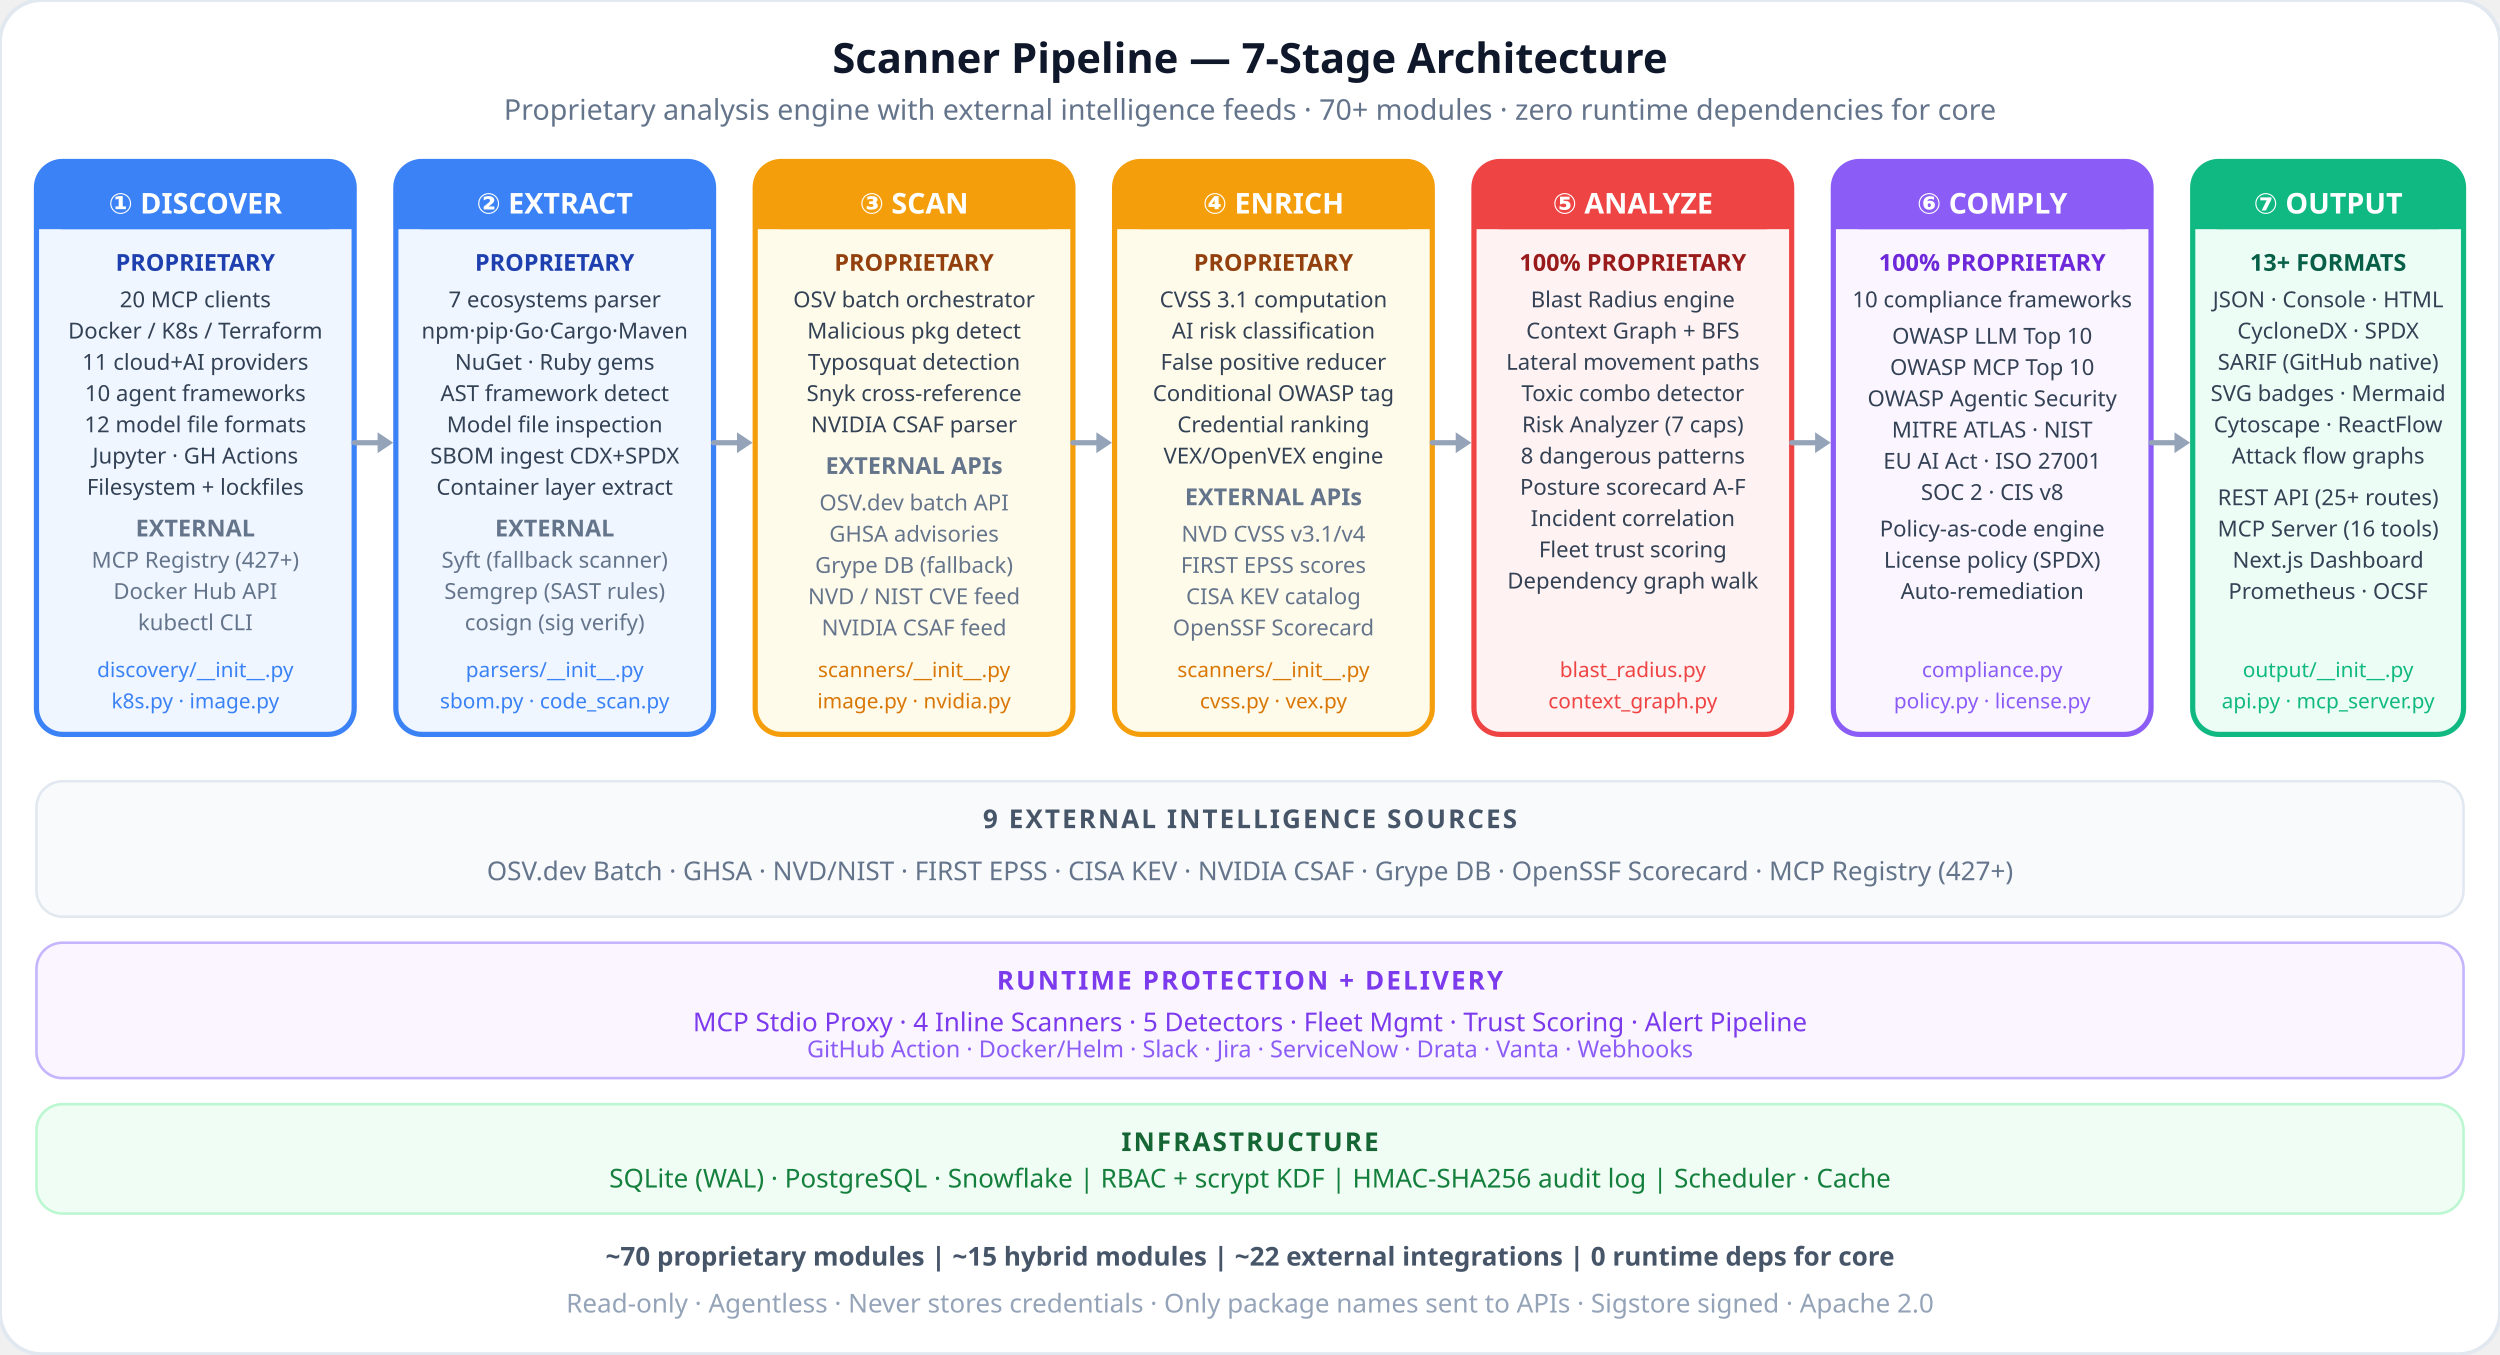
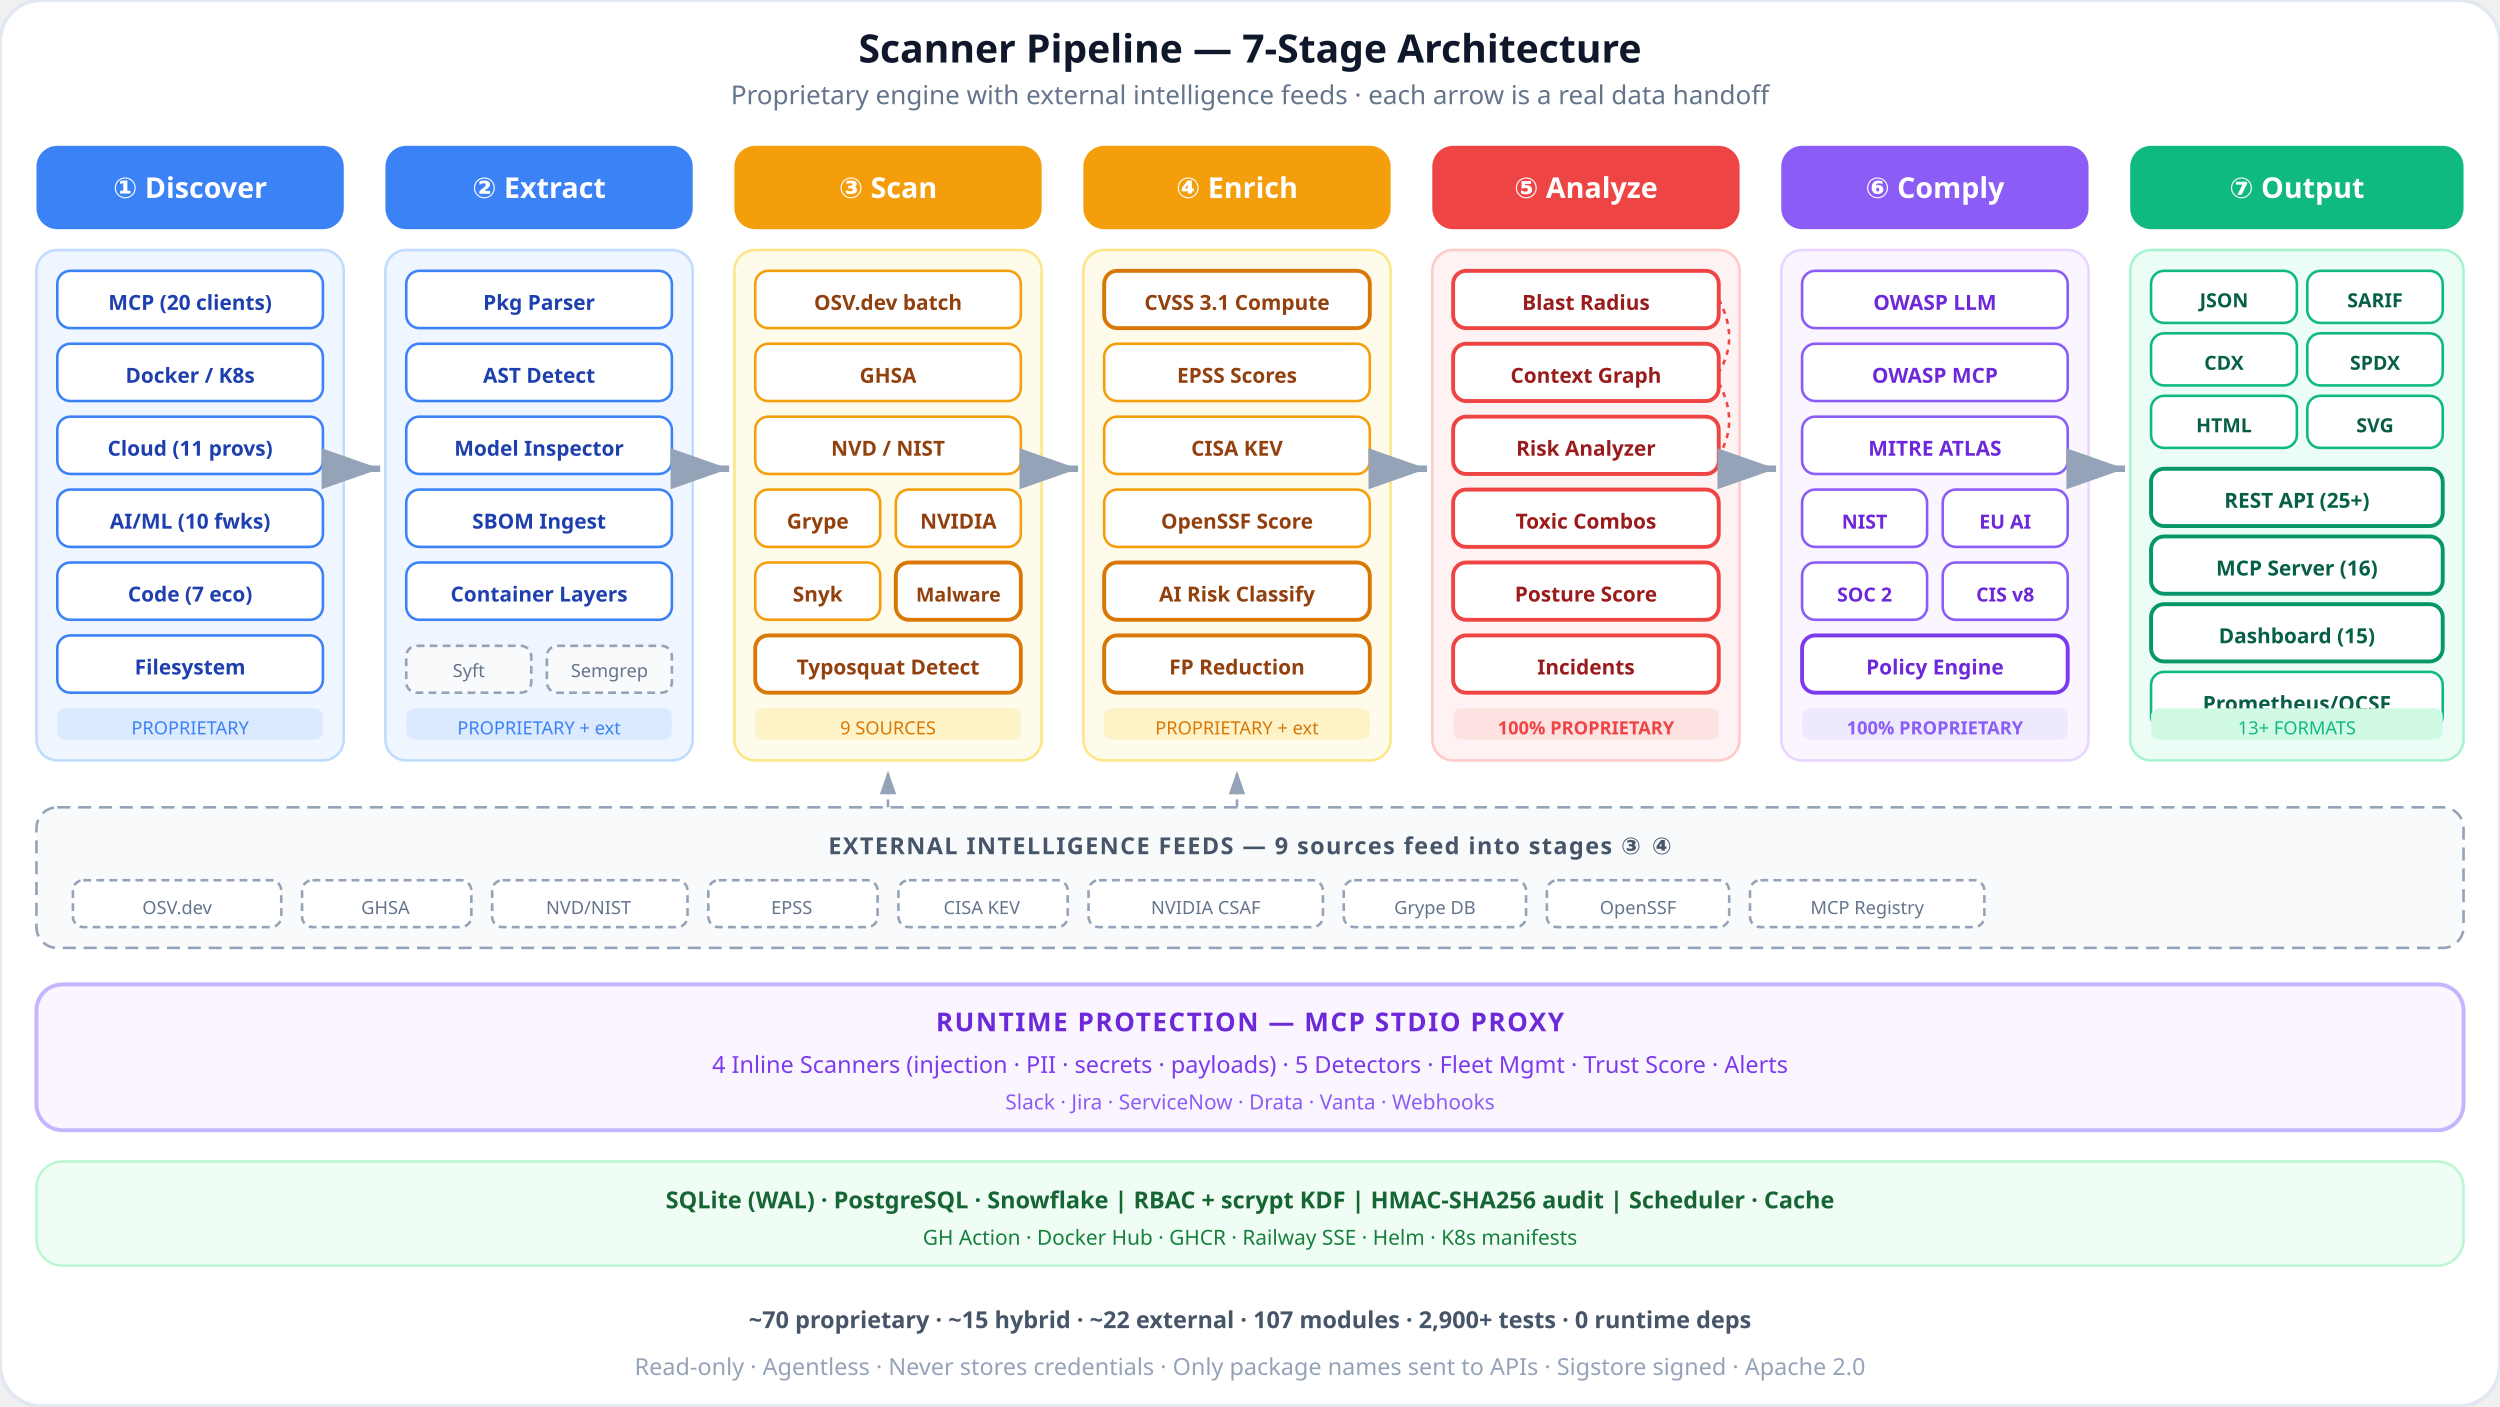
- <svg xmlns="http://www.w3.org/2000/svg" viewBox="0 0 960 520" fill="none">
-   <rect width="960" height="520" rx="16" fill="#ffffff" stroke="#e2e8f0" stroke-width="1.5" />
-   <text x="480" y="28" text-anchor="middle" font-family="system-ui, sans-serif" font-size="16" font-weight="700" fill="#0f172a">Scanner Pipeline — 7-Stage Architecture</text>
-   <text x="480" y="46" text-anchor="middle" font-family="system-ui, sans-serif" font-size="11" fill="#64748b">Proprietary analysis engine with external intelligence feeds · 70+ modules · zero runtime dependencies for core</text>
-   <rect x="14" y="62" width="122" height="220" rx="10" fill="#eff6ff" stroke="#3b82f6" stroke-width="2" />
-   <rect x="14" y="62" width="122" height="26" rx="10" fill="#3b82f6" />
-   <rect x="14" y="78" width="122" height="10" fill="#3b82f6" />
-   <text x="75" y="82" text-anchor="middle" font-family="system-ui, sans-serif" font-size="11" font-weight="700" fill="#fff">① DISCOVER</text>
-   <text x="75" y="104" text-anchor="middle" font-family="system-ui, sans-serif" font-size="9" font-weight="700" fill="#1e40af">PROPRIETARY</text>
-   <text x="75" y="118" text-anchor="middle" font-family="system-ui, sans-serif" font-size="8.5" fill="#334155">20 MCP clients</text>
-   <text x="75" y="130" text-anchor="middle" font-family="system-ui, sans-serif" font-size="8.5" fill="#334155">Docker / K8s / Terraform</text>
-   <text x="75" y="142" text-anchor="middle" font-family="system-ui, sans-serif" font-size="8.5" fill="#334155">11 cloud+AI providers</text>
-   <text x="75" y="154" text-anchor="middle" font-family="system-ui, sans-serif" font-size="8.5" fill="#334155">10 agent frameworks</text>
-   <text x="75" y="166" text-anchor="middle" font-family="system-ui, sans-serif" font-size="8.5" fill="#334155">12 model file formats</text>
-   <text x="75" y="178" text-anchor="middle" font-family="system-ui, sans-serif" font-size="8.5" fill="#334155">Jupyter · GH Actions</text>
-   <text x="75" y="190" text-anchor="middle" font-family="system-ui, sans-serif" font-size="8.5" fill="#334155">Filesystem + lockfiles</text>
-   <text x="75" y="206" text-anchor="middle" font-family="system-ui, sans-serif" font-size="9" font-weight="700" fill="#64748b">EXTERNAL</text>
-   <text x="75" y="218" text-anchor="middle" font-family="system-ui, sans-serif" font-size="8.5" fill="#64748b">MCP Registry (427+)</text>
-   <text x="75" y="230" text-anchor="middle" font-family="system-ui, sans-serif" font-size="8.5" fill="#64748b">Docker Hub API</text>
-   <text x="75" y="242" text-anchor="middle" font-family="system-ui, sans-serif" font-size="8.5" fill="#64748b">kubectl CLI</text>
-   <text x="75" y="260" text-anchor="middle" font-family="system-ui, sans-serif" font-size="8" fill="#3b82f6">discovery/__init__.py</text>
-   <text x="75" y="272" text-anchor="middle" font-family="system-ui, sans-serif" font-size="8" fill="#3b82f6">k8s.py · image.py</text>
-   <path d="M136 170 L148 170" stroke="#94a3b8" stroke-width="2" stroke-linecap="round" />
-   <path d="M145 166 L151 170 L145 174" fill="#94a3b8" />
-   <rect x="152" y="62" width="122" height="220" rx="10" fill="#eff6ff" stroke="#3b82f6" stroke-width="2" />
-   <rect x="152" y="62" width="122" height="26" rx="10" fill="#3b82f6" />
-   <rect x="152" y="78" width="122" height="10" fill="#3b82f6" />
-   <text x="213" y="82" text-anchor="middle" font-family="system-ui, sans-serif" font-size="11" font-weight="700" fill="#fff">② EXTRACT</text>
-   <text x="213" y="104" text-anchor="middle" font-family="system-ui, sans-serif" font-size="9" font-weight="700" fill="#1e40af">PROPRIETARY</text>
-   <text x="213" y="118" text-anchor="middle" font-family="system-ui, sans-serif" font-size="8.5" fill="#334155">7 ecosystems parser</text>
-   <text x="213" y="130" text-anchor="middle" font-family="system-ui, sans-serif" font-size="8.5" fill="#334155">npm·pip·Go·Cargo·Maven</text>
-   <text x="213" y="142" text-anchor="middle" font-family="system-ui, sans-serif" font-size="8.5" fill="#334155">NuGet · Ruby gems</text>
-   <text x="213" y="154" text-anchor="middle" font-family="system-ui, sans-serif" font-size="8.5" fill="#334155">AST framework detect</text>
-   <text x="213" y="166" text-anchor="middle" font-family="system-ui, sans-serif" font-size="8.5" fill="#334155">Model file inspection</text>
-   <text x="213" y="178" text-anchor="middle" font-family="system-ui, sans-serif" font-size="8.5" fill="#334155">SBOM ingest CDX+SPDX</text>
-   <text x="213" y="190" text-anchor="middle" font-family="system-ui, sans-serif" font-size="8.5" fill="#334155">Container layer extract</text>
-   <text x="213" y="206" text-anchor="middle" font-family="system-ui, sans-serif" font-size="9" font-weight="700" fill="#64748b">EXTERNAL</text>
-   <text x="213" y="218" text-anchor="middle" font-family="system-ui, sans-serif" font-size="8.5" fill="#64748b">Syft (fallback scanner)</text>
-   <text x="213" y="230" text-anchor="middle" font-family="system-ui, sans-serif" font-size="8.5" fill="#64748b">Semgrep (SAST rules)</text>
-   <text x="213" y="242" text-anchor="middle" font-family="system-ui, sans-serif" font-size="8.5" fill="#64748b">cosign (sig verify)</text>
-   <text x="213" y="260" text-anchor="middle" font-family="system-ui, sans-serif" font-size="8" fill="#3b82f6">parsers/__init__.py</text>
-   <text x="213" y="272" text-anchor="middle" font-family="system-ui, sans-serif" font-size="8" fill="#3b82f6">sbom.py · code_scan.py</text>
-   <path d="M274 170 L286 170" stroke="#94a3b8" stroke-width="2" stroke-linecap="round" />
-   <path d="M283 166 L289 170 L283 174" fill="#94a3b8" />
-   <rect x="290" y="62" width="122" height="220" rx="10" fill="#fffbeb" stroke="#f59e0b" stroke-width="2" />
-   <rect x="290" y="62" width="122" height="26" rx="10" fill="#f59e0b" />
-   <rect x="290" y="78" width="122" height="10" fill="#f59e0b" />
-   <text x="351" y="82" text-anchor="middle" font-family="system-ui, sans-serif" font-size="11" font-weight="700" fill="#fff">③ SCAN</text>
-   <text x="351" y="104" text-anchor="middle" font-family="system-ui, sans-serif" font-size="9" font-weight="700" fill="#92400e">PROPRIETARY</text>
-   <text x="351" y="118" text-anchor="middle" font-family="system-ui, sans-serif" font-size="8.5" fill="#334155">OSV batch orchestrator</text>
-   <text x="351" y="130" text-anchor="middle" font-family="system-ui, sans-serif" font-size="8.5" fill="#334155">Malicious pkg detect</text>
-   <text x="351" y="142" text-anchor="middle" font-family="system-ui, sans-serif" font-size="8.5" fill="#334155">Typosquat detection</text>
-   <text x="351" y="154" text-anchor="middle" font-family="system-ui, sans-serif" font-size="8.5" fill="#334155">Snyk cross-reference</text>
-   <text x="351" y="166" text-anchor="middle" font-family="system-ui, sans-serif" font-size="8.5" fill="#334155">NVIDIA CSAF parser</text>
-   <text x="351" y="182" text-anchor="middle" font-family="system-ui, sans-serif" font-size="9" font-weight="700" fill="#64748b">EXTERNAL APIs</text>
-   <text x="351" y="196" text-anchor="middle" font-family="system-ui, sans-serif" font-size="8.5" fill="#64748b">OSV.dev batch API</text>
-   <text x="351" y="208" text-anchor="middle" font-family="system-ui, sans-serif" font-size="8.5" fill="#64748b">GHSA advisories</text>
-   <text x="351" y="220" text-anchor="middle" font-family="system-ui, sans-serif" font-size="8.5" fill="#64748b">Grype DB (fallback)</text>
-   <text x="351" y="232" text-anchor="middle" font-family="system-ui, sans-serif" font-size="8.5" fill="#64748b">NVD / NIST CVE feed</text>
-   <text x="351" y="244" text-anchor="middle" font-family="system-ui, sans-serif" font-size="8.5" fill="#64748b">NVIDIA CSAF feed</text>
-   <text x="351" y="260" text-anchor="middle" font-family="system-ui, sans-serif" font-size="8" fill="#d97706">scanners/__init__.py</text>
-   <text x="351" y="272" text-anchor="middle" font-family="system-ui, sans-serif" font-size="8" fill="#d97706">image.py · nvidia.py</text>
-   <path d="M412 170 L424 170" stroke="#94a3b8" stroke-width="2" stroke-linecap="round" />
-   <path d="M421 166 L427 170 L421 174" fill="#94a3b8" />
-   <rect x="428" y="62" width="122" height="220" rx="10" fill="#fffbeb" stroke="#f59e0b" stroke-width="2" />
-   <rect x="428" y="62" width="122" height="26" rx="10" fill="#f59e0b" />
-   <rect x="428" y="78" width="122" height="10" fill="#f59e0b" />
-   <text x="489" y="82" text-anchor="middle" font-family="system-ui, sans-serif" font-size="11" font-weight="700" fill="#fff">④ ENRICH</text>
-   <text x="489" y="104" text-anchor="middle" font-family="system-ui, sans-serif" font-size="9" font-weight="700" fill="#92400e">PROPRIETARY</text>
-   <text x="489" y="118" text-anchor="middle" font-family="system-ui, sans-serif" font-size="8.5" fill="#334155">CVSS 3.1 computation</text>
-   <text x="489" y="130" text-anchor="middle" font-family="system-ui, sans-serif" font-size="8.5" fill="#334155">AI risk classification</text>
-   <text x="489" y="142" text-anchor="middle" font-family="system-ui, sans-serif" font-size="8.5" fill="#334155">False positive reducer</text>
-   <text x="489" y="154" text-anchor="middle" font-family="system-ui, sans-serif" font-size="8.5" fill="#334155">Conditional OWASP tag</text>
-   <text x="489" y="166" text-anchor="middle" font-family="system-ui, sans-serif" font-size="8.5" fill="#334155">Credential ranking</text>
-   <text x="489" y="178" text-anchor="middle" font-family="system-ui, sans-serif" font-size="8.5" fill="#334155">VEX/OpenVEX engine</text>
-   <text x="489" y="194" text-anchor="middle" font-family="system-ui, sans-serif" font-size="9" font-weight="700" fill="#64748b">EXTERNAL APIs</text>
-   <text x="489" y="208" text-anchor="middle" font-family="system-ui, sans-serif" font-size="8.5" fill="#64748b">NVD CVSS v3.1/v4</text>
-   <text x="489" y="220" text-anchor="middle" font-family="system-ui, sans-serif" font-size="8.5" fill="#64748b">FIRST EPSS scores</text>
-   <text x="489" y="232" text-anchor="middle" font-family="system-ui, sans-serif" font-size="8.5" fill="#64748b">CISA KEV catalog</text>
-   <text x="489" y="244" text-anchor="middle" font-family="system-ui, sans-serif" font-size="8.5" fill="#64748b">OpenSSF Scorecard</text>
-   <text x="489" y="260" text-anchor="middle" font-family="system-ui, sans-serif" font-size="8" fill="#d97706">scanners/__init__.py</text>
-   <text x="489" y="272" text-anchor="middle" font-family="system-ui, sans-serif" font-size="8" fill="#d97706">cvss.py · vex.py</text>
-   <path d="M550 170 L562 170" stroke="#94a3b8" stroke-width="2" stroke-linecap="round" />
-   <path d="M559 166 L565 170 L559 174" fill="#94a3b8" />
-   <rect x="566" y="62" width="122" height="220" rx="10" fill="#fef2f2" stroke="#ef4444" stroke-width="2" />
-   <rect x="566" y="62" width="122" height="26" rx="10" fill="#ef4444" />
-   <rect x="566" y="78" width="122" height="10" fill="#ef4444" />
-   <text x="627" y="82" text-anchor="middle" font-family="system-ui, sans-serif" font-size="11" font-weight="700" fill="#fff">⑤ ANALYZE</text>
-   <text x="627" y="104" text-anchor="middle" font-family="system-ui, sans-serif" font-size="9" font-weight="700" fill="#991b1b">100% PROPRIETARY</text>
-   <text x="627" y="118" text-anchor="middle" font-family="system-ui, sans-serif" font-size="8.5" fill="#334155">Blast Radius engine</text>
-   <text x="627" y="130" text-anchor="middle" font-family="system-ui, sans-serif" font-size="8.5" fill="#334155">Context Graph + BFS</text>
-   <text x="627" y="142" text-anchor="middle" font-family="system-ui, sans-serif" font-size="8.5" fill="#334155">Lateral movement paths</text>
-   <text x="627" y="154" text-anchor="middle" font-family="system-ui, sans-serif" font-size="8.5" fill="#334155">Toxic combo detector</text>
-   <text x="627" y="166" text-anchor="middle" font-family="system-ui, sans-serif" font-size="8.5" fill="#334155">Risk Analyzer (7 caps)</text>
-   <text x="627" y="178" text-anchor="middle" font-family="system-ui, sans-serif" font-size="8.5" fill="#334155">8 dangerous patterns</text>
-   <text x="627" y="190" text-anchor="middle" font-family="system-ui, sans-serif" font-size="8.5" fill="#334155">Posture scorecard A-F</text>
-   <text x="627" y="202" text-anchor="middle" font-family="system-ui, sans-serif" font-size="8.5" fill="#334155">Incident correlation</text>
-   <text x="627" y="214" text-anchor="middle" font-family="system-ui, sans-serif" font-size="8.5" fill="#334155">Fleet trust scoring</text>
-   <text x="627" y="226" text-anchor="middle" font-family="system-ui, sans-serif" font-size="8.5" fill="#334155">Dependency graph walk</text>
-   <text x="627" y="260" text-anchor="middle" font-family="system-ui, sans-serif" font-size="8" fill="#ef4444">blast_radius.py</text>
-   <text x="627" y="272" text-anchor="middle" font-family="system-ui, sans-serif" font-size="8" fill="#ef4444">context_graph.py</text>
-   <path d="M688 170 L700 170" stroke="#94a3b8" stroke-width="2" stroke-linecap="round" />
-   <path d="M697 166 L703 170 L697 174" fill="#94a3b8" />
-   <rect x="704" y="62" width="122" height="220" rx="10" fill="#faf5ff" stroke="#8b5cf6" stroke-width="2" />
-   <rect x="704" y="62" width="122" height="26" rx="10" fill="#8b5cf6" />
-   <rect x="704" y="78" width="122" height="10" fill="#8b5cf6" />
-   <text x="765" y="82" text-anchor="middle" font-family="system-ui, sans-serif" font-size="11" font-weight="700" fill="#fff">⑥ COMPLY</text>
-   <text x="765" y="104" text-anchor="middle" font-family="system-ui, sans-serif" font-size="9" font-weight="700" fill="#6d28d9">100% PROPRIETARY</text>
-   <text x="765" y="118" text-anchor="middle" font-family="system-ui, sans-serif" font-size="8.5" fill="#334155">10 compliance frameworks</text>
-   <text x="765" y="132" text-anchor="middle" font-family="system-ui, sans-serif" font-size="8.5" fill="#334155">OWASP LLM Top 10</text>
-   <text x="765" y="144" text-anchor="middle" font-family="system-ui, sans-serif" font-size="8.5" fill="#334155">OWASP MCP Top 10</text>
-   <text x="765" y="156" text-anchor="middle" font-family="system-ui, sans-serif" font-size="8.5" fill="#334155">OWASP Agentic Security</text>
-   <text x="765" y="168" text-anchor="middle" font-family="system-ui, sans-serif" font-size="8.5" fill="#334155">MITRE ATLAS · NIST</text>
-   <text x="765" y="180" text-anchor="middle" font-family="system-ui, sans-serif" font-size="8.5" fill="#334155">EU AI Act · ISO 27001</text>
-   <text x="765" y="192" text-anchor="middle" font-family="system-ui, sans-serif" font-size="8.5" fill="#334155">SOC 2 · CIS v8</text>
-   <text x="765" y="206" text-anchor="middle" font-family="system-ui, sans-serif" font-size="8.5" fill="#334155">Policy-as-code engine</text>
-   <text x="765" y="218" text-anchor="middle" font-family="system-ui, sans-serif" font-size="8.5" fill="#334155">License policy (SPDX)</text>
-   <text x="765" y="230" text-anchor="middle" font-family="system-ui, sans-serif" font-size="8.5" fill="#334155">Auto-remediation</text>
-   <text x="765" y="260" text-anchor="middle" font-family="system-ui, sans-serif" font-size="8" fill="#8b5cf6">compliance.py</text>
-   <text x="765" y="272" text-anchor="middle" font-family="system-ui, sans-serif" font-size="8" fill="#8b5cf6">policy.py · license.py</text>
-   <path d="M826 170 L838 170" stroke="#94a3b8" stroke-width="2" stroke-linecap="round" />
-   <path d="M835 166 L841 170 L835 174" fill="#94a3b8" />
-   <rect x="842" y="62" width="104" height="220" rx="10" fill="#ecfdf5" stroke="#10b981" stroke-width="2" />
-   <rect x="842" y="62" width="104" height="26" rx="10" fill="#10b981" />
-   <rect x="842" y="78" width="104" height="10" fill="#10b981" />
-   <text x="894" y="82" text-anchor="middle" font-family="system-ui, sans-serif" font-size="11" font-weight="700" fill="#fff">⑦ OUTPUT</text>
-   <text x="894" y="104" text-anchor="middle" font-family="system-ui, sans-serif" font-size="9" font-weight="700" fill="#065f46">13+ FORMATS</text>
-   <text x="894" y="118" text-anchor="middle" font-family="system-ui, sans-serif" font-size="8.5" fill="#334155">JSON · Console · HTML</text>
-   <text x="894" y="130" text-anchor="middle" font-family="system-ui, sans-serif" font-size="8.5" fill="#334155">CycloneDX · SPDX</text>
-   <text x="894" y="142" text-anchor="middle" font-family="system-ui, sans-serif" font-size="8.5" fill="#334155">SARIF (GitHub native)</text>
-   <text x="894" y="154" text-anchor="middle" font-family="system-ui, sans-serif" font-size="8.5" fill="#334155">SVG badges · Mermaid</text>
-   <text x="894" y="166" text-anchor="middle" font-family="system-ui, sans-serif" font-size="8.5" fill="#334155">Cytoscape · ReactFlow</text>
-   <text x="894" y="178" text-anchor="middle" font-family="system-ui, sans-serif" font-size="8.5" fill="#334155">Attack flow graphs</text>
-   <text x="894" y="194" text-anchor="middle" font-family="system-ui, sans-serif" font-size="8.5" fill="#334155">REST API (25+ routes)</text>
-   <text x="894" y="206" text-anchor="middle" font-family="system-ui, sans-serif" font-size="8.5" fill="#334155">MCP Server (16 tools)</text>
-   <text x="894" y="218" text-anchor="middle" font-family="system-ui, sans-serif" font-size="8.5" fill="#334155">Next.js Dashboard</text>
-   <text x="894" y="230" text-anchor="middle" font-family="system-ui, sans-serif" font-size="8.5" fill="#334155">Prometheus · OCSF</text>
-   <text x="894" y="260" text-anchor="middle" font-family="system-ui, sans-serif" font-size="8" fill="#10b981">output/__init__.py</text>
-   <text x="894" y="272" text-anchor="middle" font-family="system-ui, sans-serif" font-size="8" fill="#10b981">api.py · mcp_server.py</text>
-   <rect x="14" y="300" width="932" height="52" rx="10" fill="#f8fafc" stroke="#e2e8f0" stroke-width="1" />
-   <text x="480" y="318" text-anchor="middle" font-family="system-ui, sans-serif" font-size="10" font-weight="700" fill="#475569" letter-spacing="0.08em">9 EXTERNAL INTELLIGENCE SOURCES</text>
-   <text x="480" y="338" text-anchor="middle" font-family="system-ui, sans-serif" font-size="10" fill="#64748b">OSV.dev Batch  ·  GHSA  ·  NVD/NIST  ·  FIRST EPSS  ·  CISA KEV  ·  NVIDIA CSAF  ·  Grype DB  ·  OpenSSF Scorecard  ·  MCP Registry (427+)</text>
-   <rect x="14" y="362" width="932" height="52" rx="10" fill="#faf5ff" stroke="#c4b5fd" stroke-width="1" />
-   <text x="480" y="380" text-anchor="middle" font-family="system-ui, sans-serif" font-size="10" font-weight="700" fill="#7c3aed" letter-spacing="0.08em">RUNTIME PROTECTION + DELIVERY</text>
-   <text x="480" y="396" text-anchor="middle" font-family="system-ui, sans-serif" font-size="10" fill="#7c3aed">MCP Stdio Proxy · 4 Inline Scanners · 5 Detectors · Fleet Mgmt · Trust Scoring · Alert Pipeline</text>
-   <text x="480" y="406" text-anchor="middle" font-family="system-ui, sans-serif" font-size="9" fill="#8b5cf6">GitHub Action · Docker/Helm · Slack · Jira · ServiceNow · Drata · Vanta · Webhooks</text>
-   <rect x="14" y="424" width="932" height="42" rx="10" fill="#f0fdf4" stroke="#bbf7d0" stroke-width="1" />
-   <text x="480" y="442" text-anchor="middle" font-family="system-ui, sans-serif" font-size="10" font-weight="700" fill="#166534" letter-spacing="0.08em">INFRASTRUCTURE</text>
-   <text x="480" y="456" text-anchor="middle" font-family="system-ui, sans-serif" font-size="10" fill="#15803d">SQLite (WAL) · PostgreSQL · Snowflake  |  RBAC + scrypt KDF  |  HMAC-SHA256 audit log  |  Scheduler · Cache</text>
-   <text x="480" y="486" text-anchor="middle" font-family="system-ui, sans-serif" font-size="10" font-weight="600" fill="#475569">~70 proprietary modules  |  ~15 hybrid modules  |  ~22 external integrations  |  0 runtime deps for core</text>
-   <text x="480" y="504" text-anchor="middle" font-family="system-ui, sans-serif" font-size="10" fill="#94a3b8">Read-only · Agentless · Never stores credentials · Only package names sent to APIs · Sigstore signed · Apache 2.0</text>
+ <svg xmlns="http://www.w3.org/2000/svg" viewBox="0 0 960 540" fill="none">
+   <defs>
+     <marker id="sa-arrow" viewBox="0 0 10 7" refX="10" refY="3.5" markerWidth="9" markerHeight="7" orient="auto-start-reverse">
+       <polygon points="0 0, 10 3.5, 0 7" fill="#94a3b8" />
+     </marker>
+     <marker id="sa-arrow-b" viewBox="0 0 10 7" refX="10" refY="3.5" markerWidth="9" markerHeight="7" orient="auto-start-reverse">
+       <polygon points="0 0, 10 3.5, 0 7" fill="#3b82f6" />
+     </marker>
+     <marker id="sa-arrow-a" viewBox="0 0 10 7" refX="10" refY="3.5" markerWidth="9" markerHeight="7" orient="auto-start-reverse">
+       <polygon points="0 0, 10 3.5, 0 7" fill="#f59e0b" />
+     </marker>
+   </defs>
+   <rect width="960" height="540" rx="16" fill="#ffffff" stroke="#e2e8f0" stroke-width="1.5" />
+   <text x="480" y="24" text-anchor="middle" font-family="system-ui, sans-serif" font-size="15" font-weight="700" fill="#0f172a">Scanner Pipeline — 7-Stage Architecture</text>
+   <text x="480" y="40" text-anchor="middle" font-family="system-ui, sans-serif" font-size="10" fill="#64748b">Proprietary engine with external intelligence feeds · each arrow is a real data handoff</text>
+   <rect x="14" y="56" width="118" height="32" rx="8" fill="#3b82f6" stroke="none" />
+   <text x="73" y="76" text-anchor="middle" font-family="system-ui, sans-serif" font-size="11" font-weight="700" fill="#fff">① Discover</text>
+   <rect x="14" y="96" width="118" height="196" rx="8" fill="#eff6ff" stroke="#bfdbfe" stroke-width="1" />
+   <rect x="22" y="104" width="102" height="22" rx="5" fill="#fff" stroke="#3b82f6" stroke-width="1" />
+   <text x="73" y="119" text-anchor="middle" font-family="system-ui, sans-serif" font-size="8" font-weight="600" fill="#1e40af">MCP (20 clients)</text>
+   <rect x="22" y="132" width="102" height="22" rx="5" fill="#fff" stroke="#3b82f6" stroke-width="1" />
+   <text x="73" y="147" text-anchor="middle" font-family="system-ui, sans-serif" font-size="8" font-weight="600" fill="#1e40af">Docker / K8s</text>
+   <rect x="22" y="160" width="102" height="22" rx="5" fill="#fff" stroke="#3b82f6" stroke-width="1" />
+   <text x="73" y="175" text-anchor="middle" font-family="system-ui, sans-serif" font-size="8" font-weight="600" fill="#1e40af">Cloud (11 provs)</text>
+   <rect x="22" y="188" width="102" height="22" rx="5" fill="#fff" stroke="#3b82f6" stroke-width="1" />
+   <text x="73" y="203" text-anchor="middle" font-family="system-ui, sans-serif" font-size="8" font-weight="600" fill="#1e40af">AI/ML (10 fwks)</text>
+   <rect x="22" y="216" width="102" height="22" rx="5" fill="#fff" stroke="#3b82f6" stroke-width="1" />
+   <text x="73" y="231" text-anchor="middle" font-family="system-ui, sans-serif" font-size="8" font-weight="600" fill="#1e40af">Code (7 eco)</text>
+   <rect x="22" y="244" width="102" height="22" rx="5" fill="#fff" stroke="#3b82f6" stroke-width="1" />
+   <text x="73" y="259" text-anchor="middle" font-family="system-ui, sans-serif" font-size="8" font-weight="600" fill="#1e40af">Filesystem</text>
+   <rect x="22" y="272" width="102" height="12" rx="3" fill="#dbeafe" />
+   <text x="73" y="282" text-anchor="middle" font-family="system-ui, sans-serif" font-size="7" fill="#3b82f6">PROPRIETARY</text>
+   <path d="M132 180 L146 180" stroke="#94a3b8" stroke-width="2.5" fill="none" marker-end="url(#sa-arrow)" />
+   <rect x="148" y="56" width="118" height="32" rx="8" fill="#3b82f6" stroke="none" />
+   <text x="207" y="76" text-anchor="middle" font-family="system-ui, sans-serif" font-size="11" font-weight="700" fill="#fff">② Extract</text>
+   <rect x="148" y="96" width="118" height="196" rx="8" fill="#eff6ff" stroke="#bfdbfe" stroke-width="1" />
+   <rect x="156" y="104" width="102" height="22" rx="5" fill="#fff" stroke="#3b82f6" stroke-width="1" />
+   <text x="207" y="119" text-anchor="middle" font-family="system-ui, sans-serif" font-size="8" font-weight="600" fill="#1e40af">Pkg Parser</text>
+   <rect x="156" y="132" width="102" height="22" rx="5" fill="#fff" stroke="#3b82f6" stroke-width="1" />
+   <text x="207" y="147" text-anchor="middle" font-family="system-ui, sans-serif" font-size="8" font-weight="600" fill="#1e40af">AST Detect</text>
+   <rect x="156" y="160" width="102" height="22" rx="5" fill="#fff" stroke="#3b82f6" stroke-width="1" />
+   <text x="207" y="175" text-anchor="middle" font-family="system-ui, sans-serif" font-size="8" font-weight="600" fill="#1e40af">Model Inspector</text>
+   <rect x="156" y="188" width="102" height="22" rx="5" fill="#fff" stroke="#3b82f6" stroke-width="1" />
+   <text x="207" y="203" text-anchor="middle" font-family="system-ui, sans-serif" font-size="8" font-weight="600" fill="#1e40af">SBOM Ingest</text>
+   <rect x="156" y="216" width="102" height="22" rx="5" fill="#fff" stroke="#3b82f6" stroke-width="1" />
+   <text x="207" y="231" text-anchor="middle" font-family="system-ui, sans-serif" font-size="8" font-weight="600" fill="#1e40af">Container Layers</text>
+   <rect x="156" y="248" width="48" height="18" rx="4" fill="#f8fafc" stroke="#94a3b8" stroke-width="1" stroke-dasharray="3 2" />
+   <text x="180" y="260" text-anchor="middle" font-family="system-ui, sans-serif" font-size="7" fill="#64748b">Syft</text>
+   <rect x="210" y="248" width="48" height="18" rx="4" fill="#f8fafc" stroke="#94a3b8" stroke-width="1" stroke-dasharray="3 2" />
+   <text x="234" y="260" text-anchor="middle" font-family="system-ui, sans-serif" font-size="7" fill="#64748b">Semgrep</text>
+   <rect x="156" y="272" width="102" height="12" rx="3" fill="#dbeafe" />
+   <text x="207" y="282" text-anchor="middle" font-family="system-ui, sans-serif" font-size="7" fill="#3b82f6">PROPRIETARY + ext</text>
+   <path d="M266 180 L280 180" stroke="#94a3b8" stroke-width="2.5" fill="none" marker-end="url(#sa-arrow)" />
+   <rect x="282" y="56" width="118" height="32" rx="8" fill="#f59e0b" stroke="none" />
+   <text x="341" y="76" text-anchor="middle" font-family="system-ui, sans-serif" font-size="11" font-weight="700" fill="#fff">③ Scan</text>
+   <rect x="282" y="96" width="118" height="196" rx="8" fill="#fffbeb" stroke="#fde68a" stroke-width="1" />
+   <rect x="290" y="104" width="102" height="22" rx="5" fill="#fff" stroke="#f59e0b" stroke-width="1" />
+   <text x="341" y="119" text-anchor="middle" font-family="system-ui, sans-serif" font-size="8" font-weight="600" fill="#92400e">OSV.dev batch</text>
+   <rect x="290" y="132" width="102" height="22" rx="5" fill="#fff" stroke="#f59e0b" stroke-width="1" />
+   <text x="341" y="147" text-anchor="middle" font-family="system-ui, sans-serif" font-size="8" font-weight="600" fill="#92400e">GHSA</text>
+   <rect x="290" y="160" width="102" height="22" rx="5" fill="#fff" stroke="#f59e0b" stroke-width="1" />
+   <text x="341" y="175" text-anchor="middle" font-family="system-ui, sans-serif" font-size="8" font-weight="600" fill="#92400e">NVD / NIST</text>
+   <rect x="290" y="188" width="48" height="22" rx="5" fill="#fff" stroke="#f59e0b" stroke-width="1" />
+   <text x="314" y="203" text-anchor="middle" font-family="system-ui, sans-serif" font-size="8" font-weight="600" fill="#92400e">Grype</text>
+   <rect x="344" y="188" width="48" height="22" rx="5" fill="#fff" stroke="#f59e0b" stroke-width="1" />
+   <text x="368" y="203" text-anchor="middle" font-family="system-ui, sans-serif" font-size="8" font-weight="600" fill="#92400e">NVIDIA</text>
+   <rect x="290" y="216" width="48" height="22" rx="5" fill="#fff" stroke="#f59e0b" stroke-width="1" />
+   <text x="314" y="231" text-anchor="middle" font-family="system-ui, sans-serif" font-size="8" font-weight="600" fill="#92400e">Snyk</text>
+   <rect x="344" y="216" width="48" height="22" rx="5" fill="#fff" stroke="#d97706" stroke-width="1.5" />
+   <text x="368" y="231" text-anchor="middle" font-family="system-ui, sans-serif" font-size="7.5" font-weight="700" fill="#92400e">Malware</text>
+   <rect x="290" y="244" width="102" height="22" rx="5" fill="#fff" stroke="#d97706" stroke-width="1.5" />
+   <text x="341" y="259" text-anchor="middle" font-family="system-ui, sans-serif" font-size="8" font-weight="700" fill="#92400e">Typosquat Detect</text>
+   <rect x="290" y="272" width="102" height="12" rx="3" fill="#fef3c7" />
+   <text x="341" y="282" text-anchor="middle" font-family="system-ui, sans-serif" font-size="7" fill="#d97706">9 SOURCES</text>
+   <path d="M400 180 L414 180" stroke="#94a3b8" stroke-width="2.5" fill="none" marker-end="url(#sa-arrow)" />
+   <rect x="416" y="56" width="118" height="32" rx="8" fill="#f59e0b" stroke="none" />
+   <text x="475" y="76" text-anchor="middle" font-family="system-ui, sans-serif" font-size="11" font-weight="700" fill="#fff">④ Enrich</text>
+   <rect x="416" y="96" width="118" height="196" rx="8" fill="#fffbeb" stroke="#fde68a" stroke-width="1" />
+   <rect x="424" y="104" width="102" height="22" rx="5" fill="#fff" stroke="#d97706" stroke-width="1.5" />
+   <text x="475" y="119" text-anchor="middle" font-family="system-ui, sans-serif" font-size="8" font-weight="700" fill="#92400e">CVSS 3.1 Compute</text>
+   <rect x="424" y="132" width="102" height="22" rx="5" fill="#fff" stroke="#f59e0b" stroke-width="1" />
+   <text x="475" y="147" text-anchor="middle" font-family="system-ui, sans-serif" font-size="8" font-weight="600" fill="#92400e">EPSS Scores</text>
+   <rect x="424" y="160" width="102" height="22" rx="5" fill="#fff" stroke="#f59e0b" stroke-width="1" />
+   <text x="475" y="175" text-anchor="middle" font-family="system-ui, sans-serif" font-size="8" font-weight="600" fill="#92400e">CISA KEV</text>
+   <rect x="424" y="188" width="102" height="22" rx="5" fill="#fff" stroke="#f59e0b" stroke-width="1" />
+   <text x="475" y="203" text-anchor="middle" font-family="system-ui, sans-serif" font-size="8" font-weight="600" fill="#92400e">OpenSSF Score</text>
+   <rect x="424" y="216" width="102" height="22" rx="5" fill="#fff" stroke="#d97706" stroke-width="1.5" />
+   <text x="475" y="231" text-anchor="middle" font-family="system-ui, sans-serif" font-size="8" font-weight="700" fill="#92400e">AI Risk Classify</text>
+   <rect x="424" y="244" width="102" height="22" rx="5" fill="#fff" stroke="#d97706" stroke-width="1.5" />
+   <text x="475" y="259" text-anchor="middle" font-family="system-ui, sans-serif" font-size="8" font-weight="700" fill="#92400e">FP Reduction</text>
+   <rect x="424" y="272" width="102" height="12" rx="3" fill="#fef3c7" />
+   <text x="475" y="282" text-anchor="middle" font-family="system-ui, sans-serif" font-size="7" fill="#d97706">PROPRIETARY + ext</text>
+   <path d="M534 180 L548 180" stroke="#94a3b8" stroke-width="2.5" fill="none" marker-end="url(#sa-arrow)" />
+   <rect x="550" y="56" width="118" height="32" rx="8" fill="#ef4444" stroke="none" />
+   <text x="609" y="76" text-anchor="middle" font-family="system-ui, sans-serif" font-size="11" font-weight="700" fill="#fff">⑤ Analyze</text>
+   <rect x="550" y="96" width="118" height="196" rx="8" fill="#fef2f2" stroke="#fecaca" stroke-width="1" />
+   <rect x="558" y="104" width="102" height="22" rx="5" fill="#fff" stroke="#ef4444" stroke-width="1.5" />
+   <text x="609" y="119" text-anchor="middle" font-family="system-ui, sans-serif" font-size="8" font-weight="700" fill="#991b1b">Blast Radius</text>
+   <rect x="558" y="132" width="102" height="22" rx="5" fill="#fff" stroke="#ef4444" stroke-width="1.5" />
+   <text x="609" y="147" text-anchor="middle" font-family="system-ui, sans-serif" font-size="8" font-weight="700" fill="#991b1b">Context Graph</text>
+   <rect x="558" y="160" width="102" height="22" rx="5" fill="#fff" stroke="#ef4444" stroke-width="1.5" />
+   <text x="609" y="175" text-anchor="middle" font-family="system-ui, sans-serif" font-size="8" font-weight="700" fill="#991b1b">Risk Analyzer</text>
+   <rect x="558" y="188" width="102" height="22" rx="5" fill="#fff" stroke="#ef4444" stroke-width="1.5" />
+   <text x="609" y="203" text-anchor="middle" font-family="system-ui, sans-serif" font-size="8" font-weight="700" fill="#991b1b">Toxic Combos</text>
+   <rect x="558" y="216" width="102" height="22" rx="5" fill="#fff" stroke="#ef4444" stroke-width="1.5" />
+   <text x="609" y="231" text-anchor="middle" font-family="system-ui, sans-serif" font-size="8" font-weight="700" fill="#991b1b">Posture Score</text>
+   <rect x="558" y="244" width="102" height="22" rx="5" fill="#fff" stroke="#ef4444" stroke-width="1.5" />
+   <text x="609" y="259" text-anchor="middle" font-family="system-ui, sans-serif" font-size="8" font-weight="700" fill="#991b1b">Incidents</text>
+   <rect x="558" y="272" width="102" height="12" rx="3" fill="#fee2e2" />
+   <text x="609" y="282" text-anchor="middle" font-family="system-ui, sans-serif" font-size="7" font-weight="700" fill="#ef4444">100% PROPRIETARY</text>
+   <path d="M660 115 Q668 130 660 143" stroke="#ef4444" stroke-width="1" fill="none" stroke-dasharray="2 2" />
+   <path d="M660 147 Q668 162 660 175" stroke="#ef4444" stroke-width="1" fill="none" stroke-dasharray="2 2" />
+   <path d="M668 180 L682 180" stroke="#94a3b8" stroke-width="2.5" fill="none" marker-end="url(#sa-arrow)" />
+   <rect x="684" y="56" width="118" height="32" rx="8" fill="#8b5cf6" stroke="none" />
+   <text x="743" y="76" text-anchor="middle" font-family="system-ui, sans-serif" font-size="11" font-weight="700" fill="#fff">⑥ Comply</text>
+   <rect x="684" y="96" width="118" height="196" rx="8" fill="#faf5ff" stroke="#e9d5ff" stroke-width="1" />
+   <rect x="692" y="104" width="102" height="22" rx="5" fill="#fff" stroke="#8b5cf6" stroke-width="1" />
+   <text x="743" y="119" text-anchor="middle" font-family="system-ui, sans-serif" font-size="8" font-weight="600" fill="#6d28d9">OWASP LLM</text>
+   <rect x="692" y="132" width="102" height="22" rx="5" fill="#fff" stroke="#8b5cf6" stroke-width="1" />
+   <text x="743" y="147" text-anchor="middle" font-family="system-ui, sans-serif" font-size="8" font-weight="600" fill="#6d28d9">OWASP MCP</text>
+   <rect x="692" y="160" width="102" height="22" rx="5" fill="#fff" stroke="#8b5cf6" stroke-width="1" />
+   <text x="743" y="175" text-anchor="middle" font-family="system-ui, sans-serif" font-size="8" font-weight="600" fill="#6d28d9">MITRE ATLAS</text>
+   <rect x="692" y="188" width="48" height="22" rx="5" fill="#fff" stroke="#8b5cf6" stroke-width="1" />
+   <text x="716" y="203" text-anchor="middle" font-family="system-ui, sans-serif" font-size="7.5" font-weight="600" fill="#6d28d9">NIST</text>
+   <rect x="746" y="188" width="48" height="22" rx="5" fill="#fff" stroke="#8b5cf6" stroke-width="1" />
+   <text x="770" y="203" text-anchor="middle" font-family="system-ui, sans-serif" font-size="7.5" font-weight="600" fill="#6d28d9">EU AI</text>
+   <rect x="692" y="216" width="48" height="22" rx="5" fill="#fff" stroke="#8b5cf6" stroke-width="1" />
+   <text x="716" y="231" text-anchor="middle" font-family="system-ui, sans-serif" font-size="7.5" font-weight="600" fill="#6d28d9">SOC 2</text>
+   <rect x="746" y="216" width="48" height="22" rx="5" fill="#fff" stroke="#8b5cf6" stroke-width="1" />
+   <text x="770" y="231" text-anchor="middle" font-family="system-ui, sans-serif" font-size="7.5" font-weight="600" fill="#6d28d9">CIS v8</text>
+   <rect x="692" y="244" width="102" height="22" rx="5" fill="#fff" stroke="#7c3aed" stroke-width="1.5" />
+   <text x="743" y="259" text-anchor="middle" font-family="system-ui, sans-serif" font-size="8" font-weight="700" fill="#6d28d9">Policy Engine</text>
+   <rect x="692" y="272" width="102" height="12" rx="3" fill="#ede9fe" />
+   <text x="743" y="282" text-anchor="middle" font-family="system-ui, sans-serif" font-size="7" font-weight="700" fill="#8b5cf6">100% PROPRIETARY</text>
+   <path d="M802 180 L816 180" stroke="#94a3b8" stroke-width="2.5" fill="none" marker-end="url(#sa-arrow)" />
+   <rect x="818" y="56" width="128" height="32" rx="8" fill="#10b981" stroke="none" />
+   <text x="882" y="76" text-anchor="middle" font-family="system-ui, sans-serif" font-size="11" font-weight="700" fill="#fff">⑦ Output</text>
+   <rect x="818" y="96" width="128" height="196" rx="8" fill="#ecfdf5" stroke="#a7f3d0" stroke-width="1" />
+   <rect x="826" y="104" width="56" height="20" rx="5" fill="#fff" stroke="#10b981" stroke-width="1" />
+   <text x="854" y="118" text-anchor="middle" font-family="system-ui, sans-serif" font-size="7.5" font-weight="600" fill="#065f46">JSON</text>
+   <rect x="886" y="104" width="52" height="20" rx="5" fill="#fff" stroke="#10b981" stroke-width="1" />
+   <text x="912" y="118" text-anchor="middle" font-family="system-ui, sans-serif" font-size="7.5" font-weight="600" fill="#065f46">SARIF</text>
+   <rect x="826" y="128" width="56" height="20" rx="5" fill="#fff" stroke="#10b981" stroke-width="1" />
+   <text x="854" y="142" text-anchor="middle" font-family="system-ui, sans-serif" font-size="7.5" font-weight="600" fill="#065f46">CDX</text>
+   <rect x="886" y="128" width="52" height="20" rx="5" fill="#fff" stroke="#10b981" stroke-width="1" />
+   <text x="912" y="142" text-anchor="middle" font-family="system-ui, sans-serif" font-size="7.5" font-weight="600" fill="#065f46">SPDX</text>
+   <rect x="826" y="152" width="56" height="20" rx="5" fill="#fff" stroke="#10b981" stroke-width="1" />
+   <text x="854" y="166" text-anchor="middle" font-family="system-ui, sans-serif" font-size="7.5" font-weight="600" fill="#065f46">HTML</text>
+   <rect x="886" y="152" width="52" height="20" rx="5" fill="#fff" stroke="#10b981" stroke-width="1" />
+   <text x="912" y="166" text-anchor="middle" font-family="system-ui, sans-serif" font-size="7.5" font-weight="600" fill="#065f46">SVG</text>
+   <rect x="826" y="180" width="112" height="22" rx="5" fill="#fff" stroke="#059669" stroke-width="1.5" />
+   <text x="882" y="195" text-anchor="middle" font-family="system-ui, sans-serif" font-size="8" font-weight="700" fill="#065f46">REST API (25+)</text>
+   <rect x="826" y="206" width="112" height="22" rx="5" fill="#fff" stroke="#059669" stroke-width="1.5" />
+   <text x="882" y="221" text-anchor="middle" font-family="system-ui, sans-serif" font-size="8" font-weight="700" fill="#065f46">MCP Server (16)</text>
+   <rect x="826" y="232" width="112" height="22" rx="5" fill="#fff" stroke="#059669" stroke-width="1.5" />
+   <text x="882" y="247" text-anchor="middle" font-family="system-ui, sans-serif" font-size="8" font-weight="700" fill="#065f46">Dashboard (15)</text>
+   <rect x="826" y="258" width="112" height="22" rx="5" fill="#fff" stroke="#10b981" stroke-width="1" />
+   <text x="882" y="273" text-anchor="middle" font-family="system-ui, sans-serif" font-size="8" font-weight="600" fill="#065f46">Prometheus/OCSF</text>
+   <rect x="826" y="272" width="112" height="12" rx="3" fill="#d1fae5" />
+   <text x="882" y="282" text-anchor="middle" font-family="system-ui, sans-serif" font-size="7" fill="#10b981">13+ FORMATS</text>
+   <rect x="14" y="310" width="932" height="54" rx="8" fill="#f8fafc" stroke="#94a3b8" stroke-width="1" stroke-dasharray="5 3" />
+   <text x="480" y="328" text-anchor="middle" font-family="system-ui, sans-serif" font-size="9" font-weight="700" fill="#475569" letter-spacing="0.06em">EXTERNAL INTELLIGENCE FEEDS — 9 sources feed into stages ③ ④</text>
+   <rect x="28" y="338" width="80" height="18" rx="4" fill="#fff" stroke="#94a3b8" stroke-width="1" stroke-dasharray="3 2" />
+   <text x="68" y="351" text-anchor="middle" font-family="system-ui, sans-serif" font-size="7" fill="#64748b">OSV.dev</text>
+   <rect x="116" y="338" width="65" height="18" rx="4" fill="#fff" stroke="#94a3b8" stroke-width="1" stroke-dasharray="3 2" />
+   <text x="148" y="351" text-anchor="middle" font-family="system-ui, sans-serif" font-size="7" fill="#64748b">GHSA</text>
+   <rect x="189" y="338" width="75" height="18" rx="4" fill="#fff" stroke="#94a3b8" stroke-width="1" stroke-dasharray="3 2" />
+   <text x="226" y="351" text-anchor="middle" font-family="system-ui, sans-serif" font-size="7" fill="#64748b">NVD/NIST</text>
+   <rect x="272" y="338" width="65" height="18" rx="4" fill="#fff" stroke="#94a3b8" stroke-width="1" stroke-dasharray="3 2" />
+   <text x="304" y="351" text-anchor="middle" font-family="system-ui, sans-serif" font-size="7" fill="#64748b">EPSS</text>
+   <rect x="345" y="338" width="65" height="18" rx="4" fill="#fff" stroke="#94a3b8" stroke-width="1" stroke-dasharray="3 2" />
+   <text x="377" y="351" text-anchor="middle" font-family="system-ui, sans-serif" font-size="7" fill="#64748b">CISA KEV</text>
+   <rect x="418" y="338" width="90" height="18" rx="4" fill="#fff" stroke="#94a3b8" stroke-width="1" stroke-dasharray="3 2" />
+   <text x="463" y="351" text-anchor="middle" font-family="system-ui, sans-serif" font-size="7" fill="#64748b">NVIDIA CSAF</text>
+   <rect x="516" y="338" width="70" height="18" rx="4" fill="#fff" stroke="#94a3b8" stroke-width="1" stroke-dasharray="3 2" />
+   <text x="551" y="351" text-anchor="middle" font-family="system-ui, sans-serif" font-size="7" fill="#64748b">Grype DB</text>
+   <rect x="594" y="338" width="70" height="18" rx="4" fill="#fff" stroke="#94a3b8" stroke-width="1" stroke-dasharray="3 2" />
+   <text x="629" y="351" text-anchor="middle" font-family="system-ui, sans-serif" font-size="7" fill="#64748b">OpenSSF</text>
+   <rect x="672" y="338" width="90" height="18" rx="4" fill="#fff" stroke="#94a3b8" stroke-width="1" stroke-dasharray="3 2" />
+   <text x="717" y="351" text-anchor="middle" font-family="system-ui, sans-serif" font-size="7" fill="#64748b">MCP Registry</text>
+   <path d="M341 310 L341 296" stroke="#94a3b8" stroke-width="1" stroke-dasharray="3 2" marker-end="url(#sa-arrow)" />
+   <path d="M475 310 L475 296" stroke="#94a3b8" stroke-width="1" stroke-dasharray="3 2" marker-end="url(#sa-arrow)" />
+   <rect x="14" y="378" width="932" height="56" rx="10" fill="#faf5ff" stroke="#c4b5fd" stroke-width="1.5" />
+   <text x="480" y="396" text-anchor="middle" font-family="system-ui, sans-serif" font-size="10" font-weight="700" fill="#6d28d9" letter-spacing="0.06em">RUNTIME PROTECTION — MCP STDIO PROXY</text>
+   <text x="480" y="412" text-anchor="middle" font-family="system-ui, sans-serif" font-size="9" fill="#7c3aed">4 Inline Scanners (injection · PII · secrets · payloads) · 5 Detectors · Fleet Mgmt · Trust Score · Alerts</text>
+   <text x="480" y="426" text-anchor="middle" font-family="system-ui, sans-serif" font-size="8" fill="#8b5cf6">Slack · Jira · ServiceNow · Drata · Vanta · Webhooks</text>
+   <rect x="14" y="446" width="932" height="40" rx="10" fill="#f0fdf4" stroke="#bbf7d0" stroke-width="1" />
+   <text x="480" y="464" text-anchor="middle" font-family="system-ui, sans-serif" font-size="9" font-weight="600" fill="#166534">SQLite (WAL) · PostgreSQL · Snowflake  |  RBAC + scrypt KDF  |  HMAC-SHA256 audit  |  Scheduler · Cache</text>
+   <text x="480" y="478" text-anchor="middle" font-family="system-ui, sans-serif" font-size="8" fill="#15803d">GH Action · Docker Hub · GHCR · Railway SSE · Helm · K8s manifests</text>
+   <text x="480" y="510" text-anchor="middle" font-family="system-ui, sans-serif" font-size="9" font-weight="600" fill="#475569">~70 proprietary · ~15 hybrid · ~22 external · 107 modules · 2,900+ tests · 0 runtime deps</text>
+   <text x="480" y="528" text-anchor="middle" font-family="system-ui, sans-serif" font-size="9" fill="#94a3b8">Read-only · Agentless · Never stores credentials · Only package names sent to APIs · Sigstore signed · Apache 2.0</text>
</svg>
